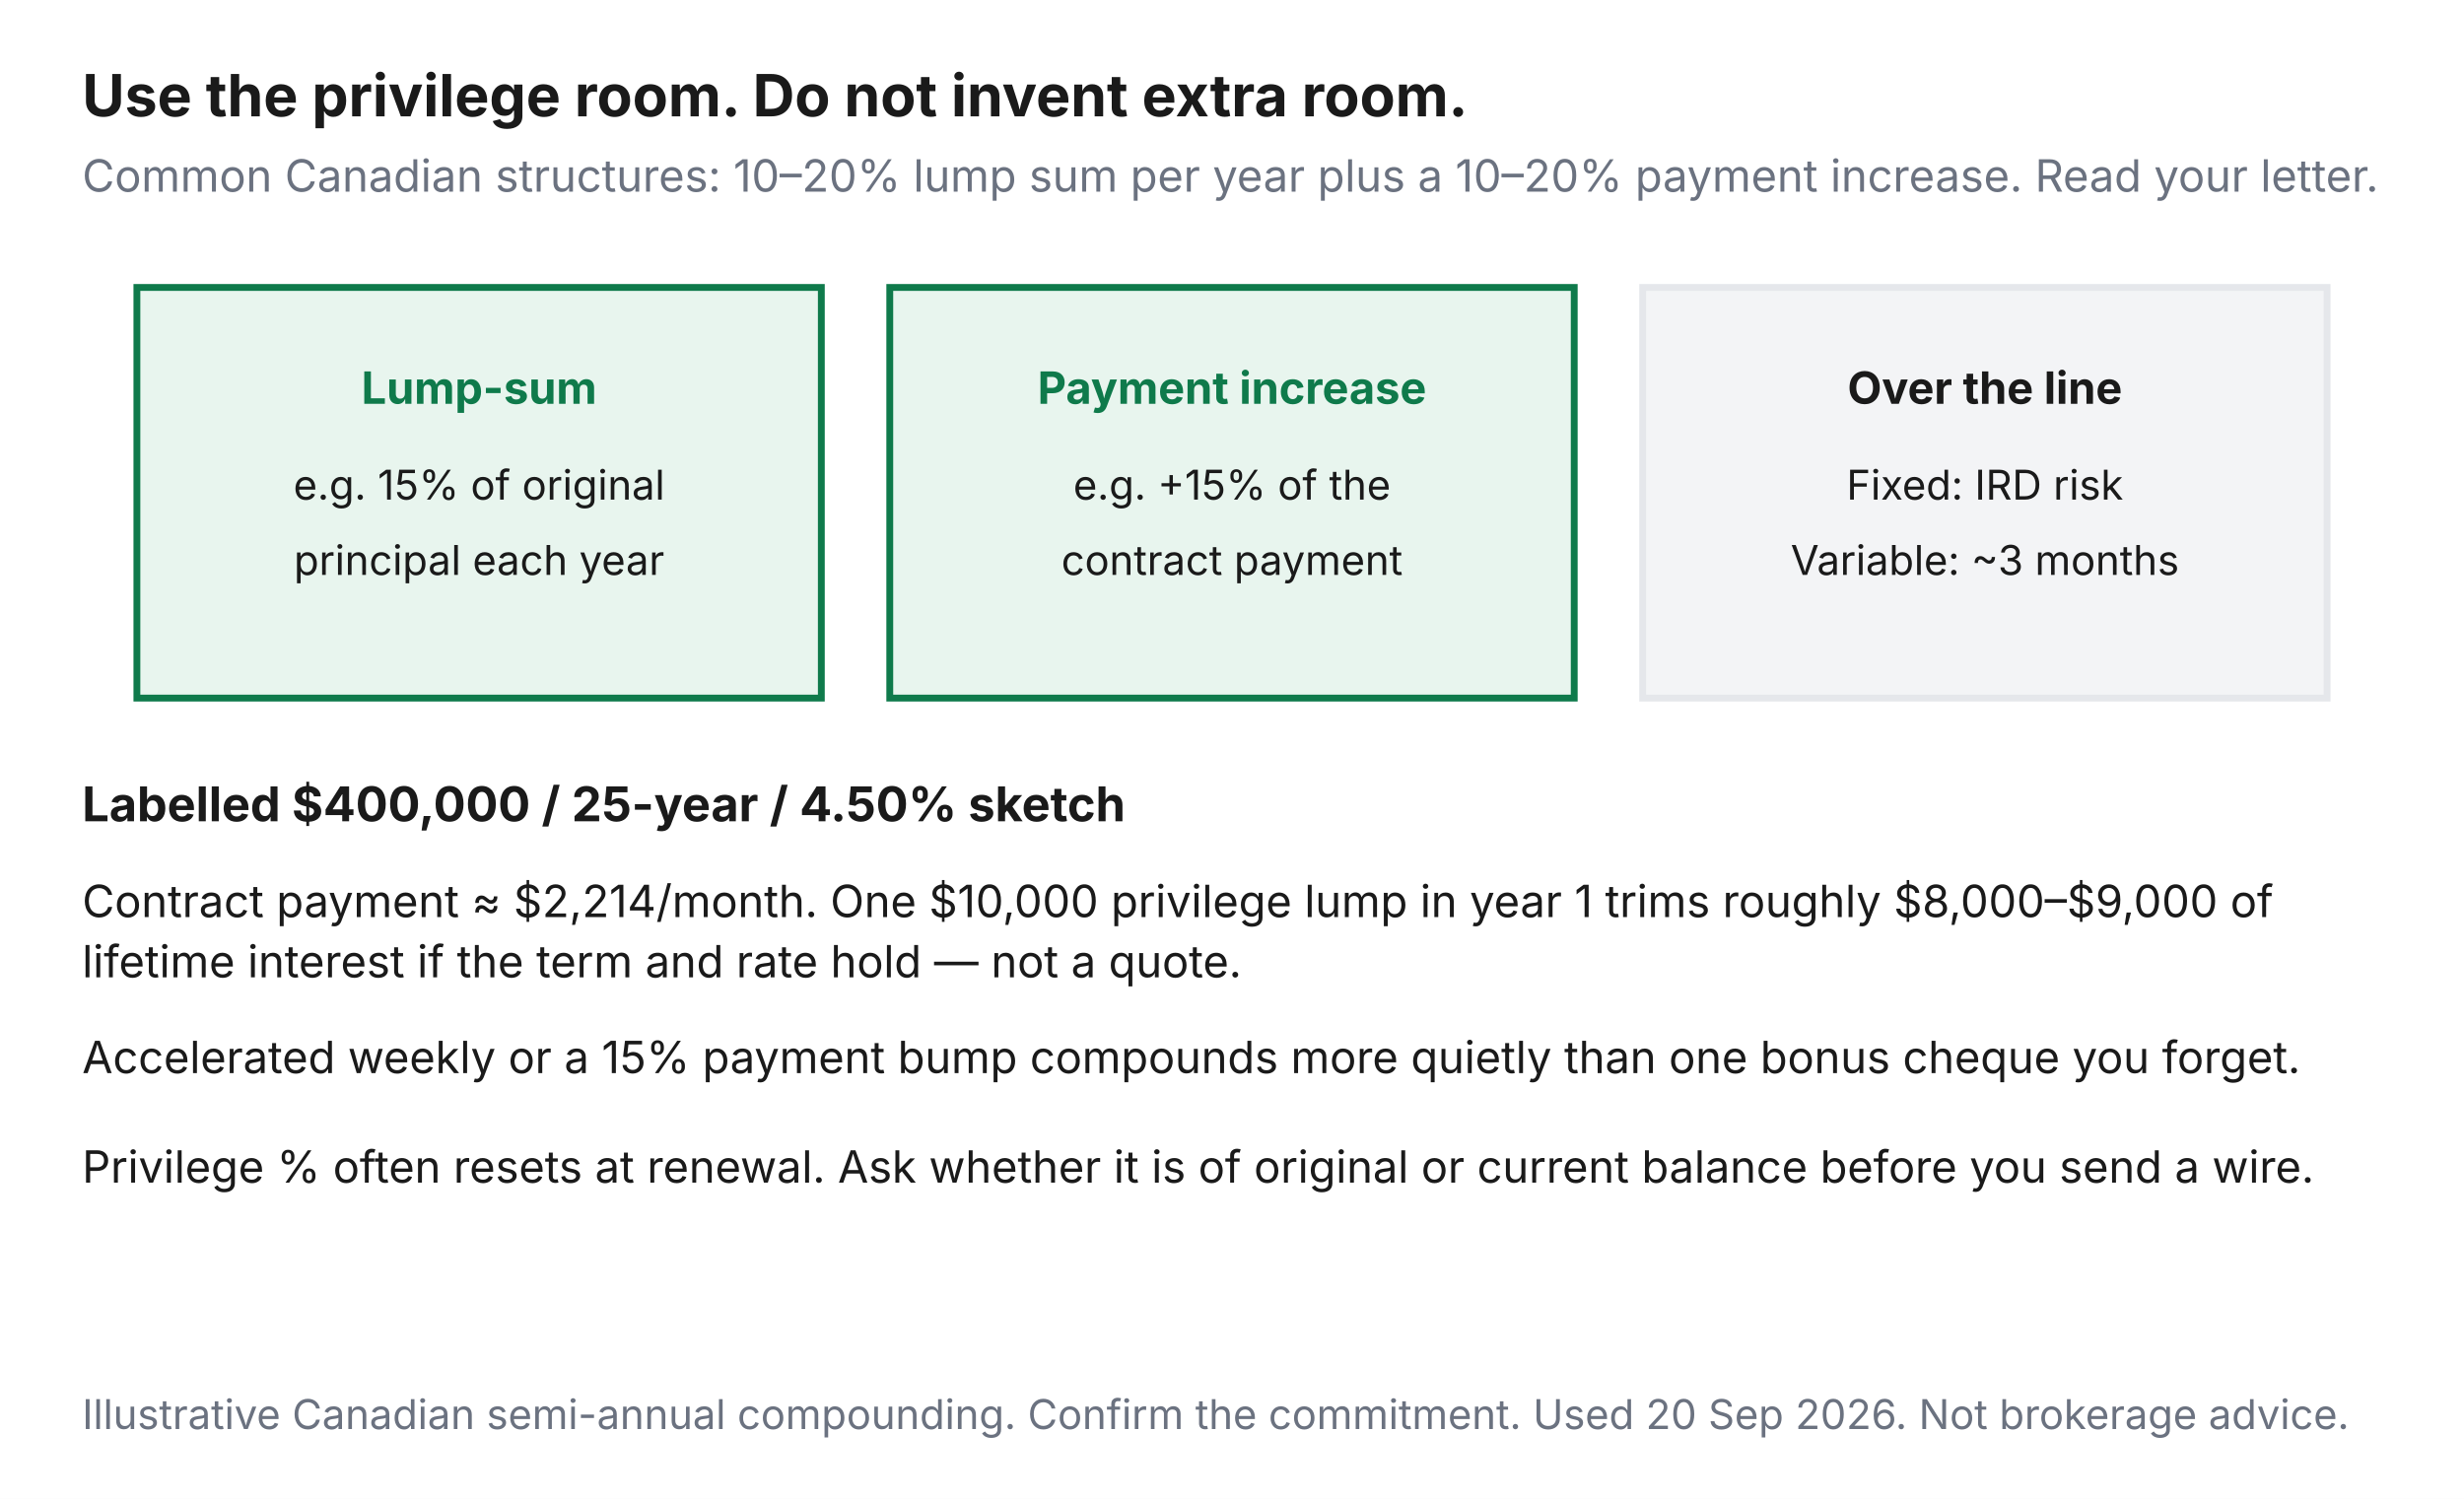
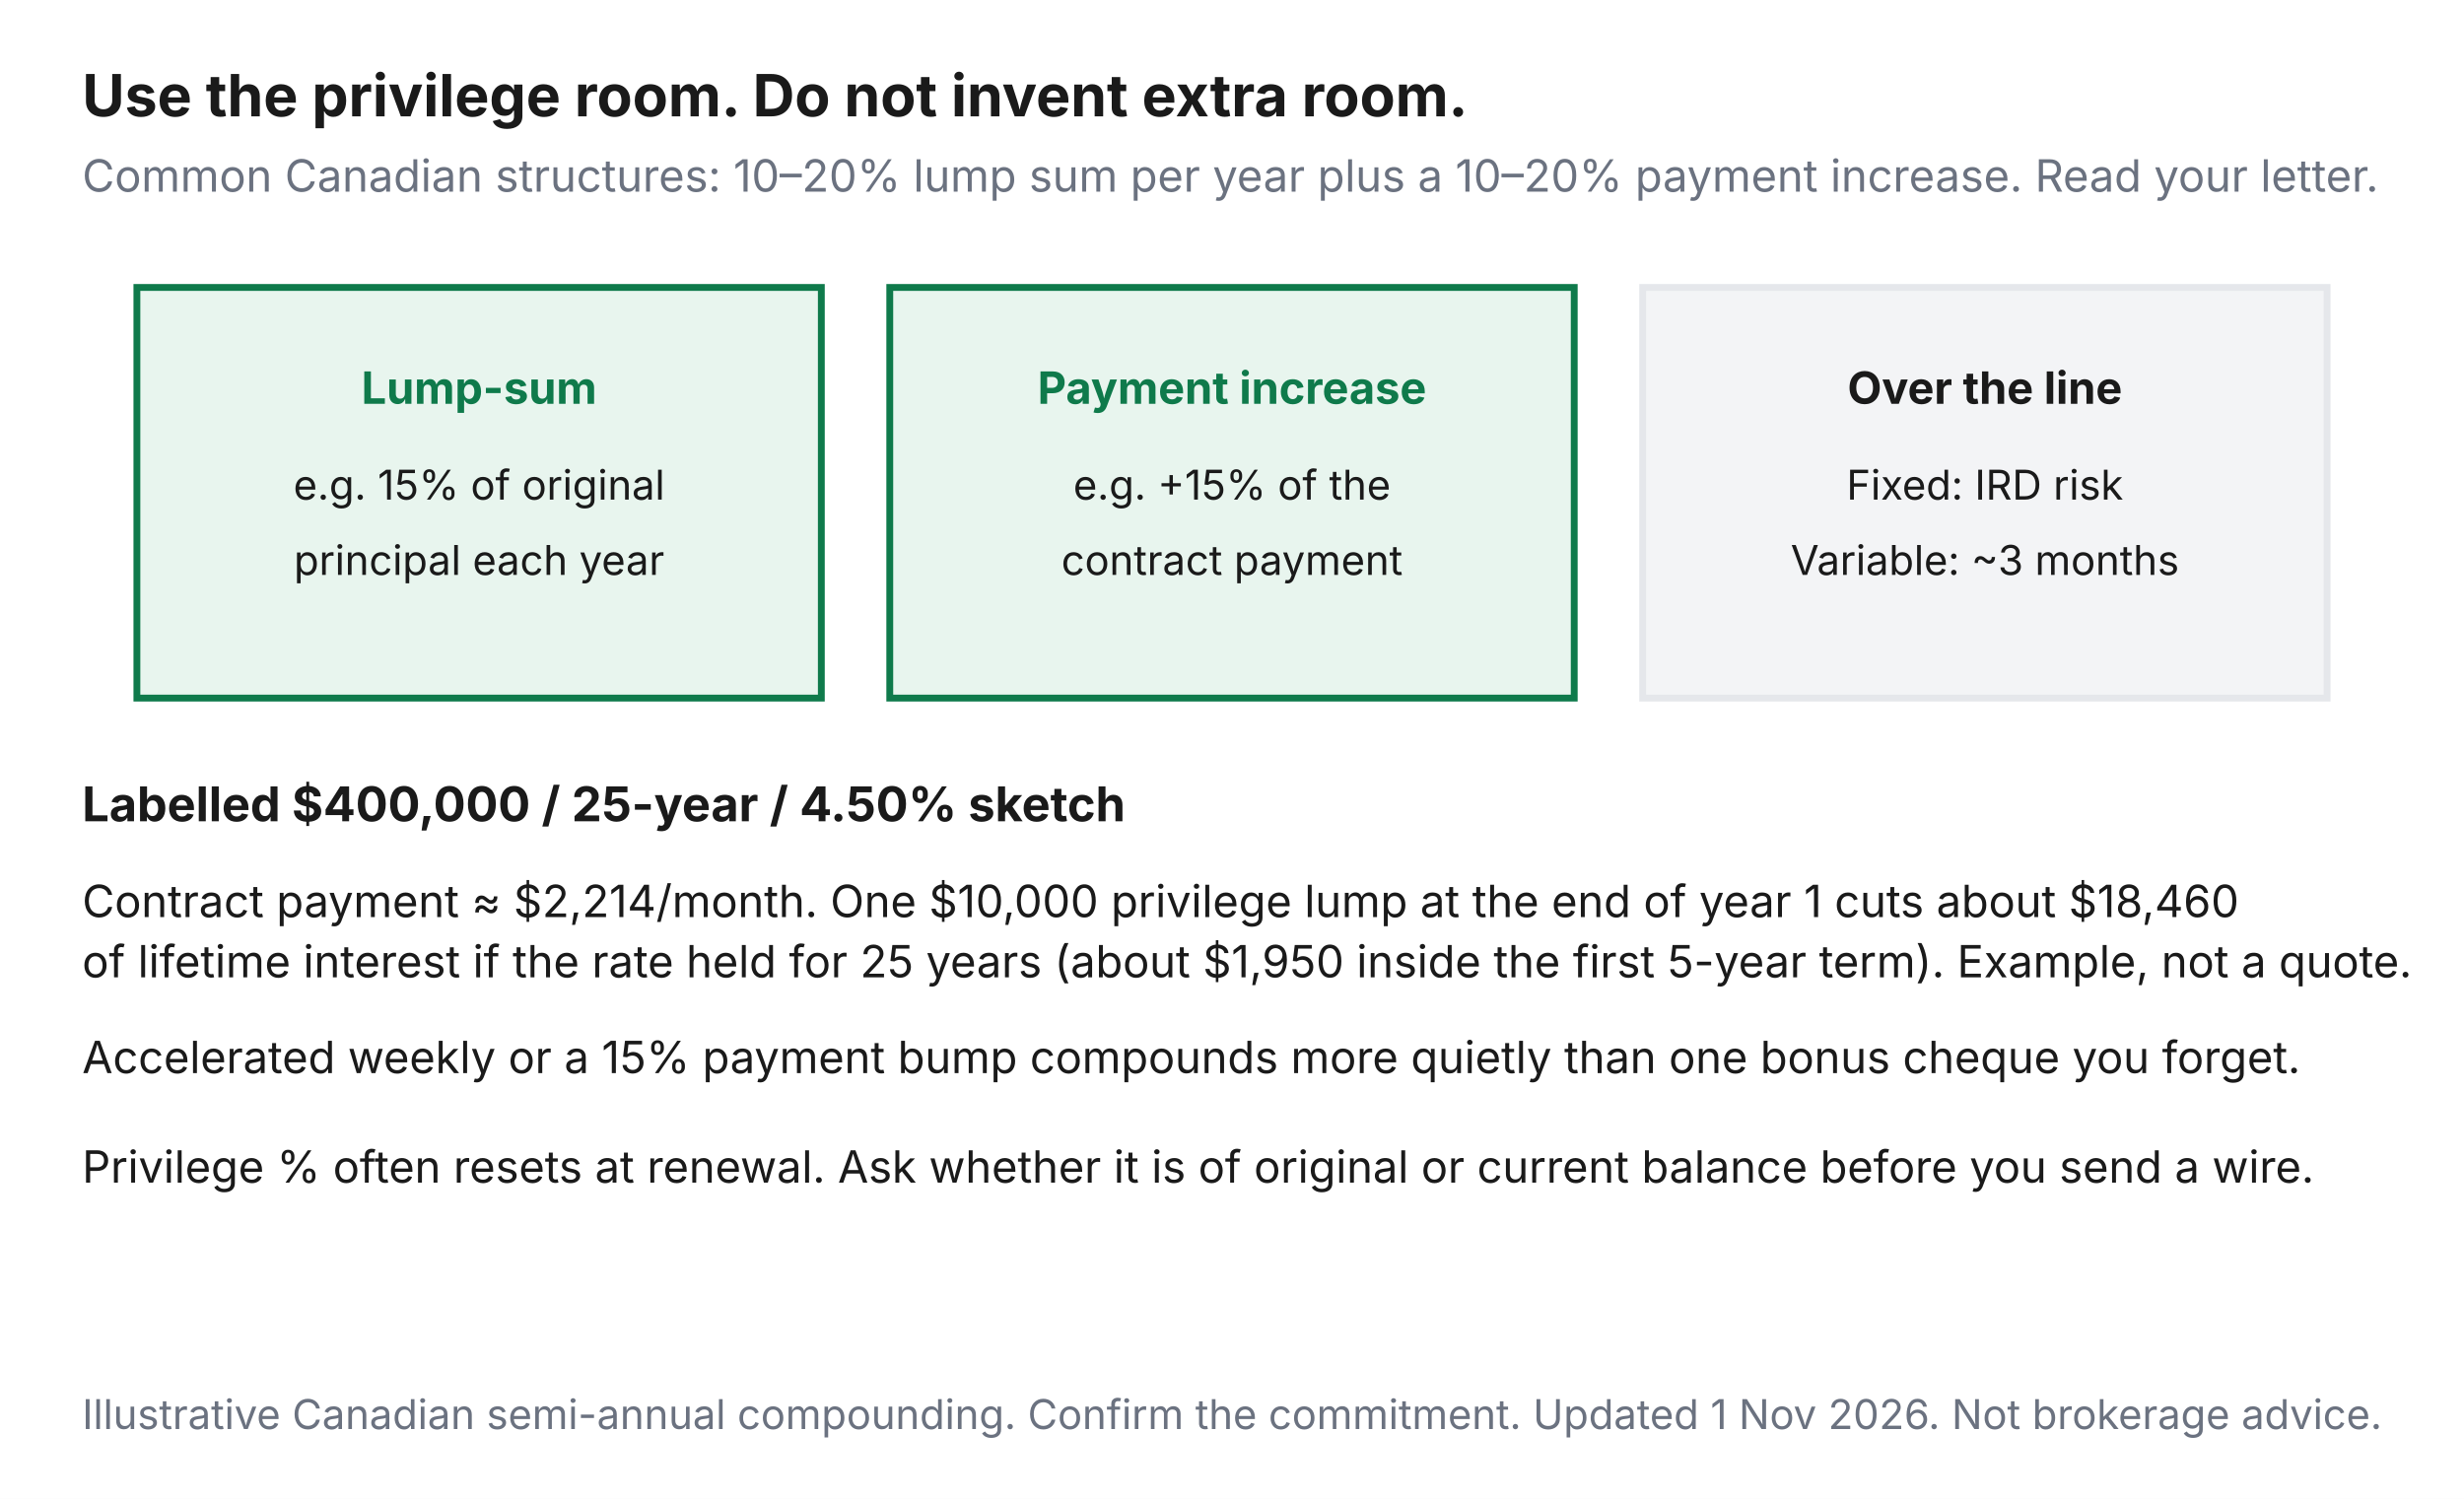
<svg xmlns="http://www.w3.org/2000/svg" viewBox="0 0 720 438" role="img" aria-labelledby="title desc">
  <rect width="720" height="438" fill="#FFFFFF" />
  <text x="24" y="34" font-family="Inter, system-ui, sans-serif" font-size="17" font-weight="700" fill="#1A1A1A">Use the privilege room. Do not invent extra room.</text>
  <text x="24" y="56" font-family="Inter, system-ui, sans-serif" font-size="13" fill="#6B7280">Common Canadian structures: 10–20% lump sum per year plus a 10–20% payment increase. Read your letter.</text>
  <rect x="40" y="84" width="200" height="120" fill="#E8F5EE" stroke="#0F7A4B" stroke-width="2" />
  <text x="140" y="118" text-anchor="middle" font-size="13" font-weight="700" fill="#0F7A4B" font-family="Inter, system-ui, sans-serif">Lump-sum</text>
  <text x="140" y="146" text-anchor="middle" font-size="12" fill="#1A1A1A" font-family="Inter, system-ui, sans-serif">e.g. 15% of original</text>
  <text x="140" y="168" text-anchor="middle" font-size="12" fill="#1A1A1A" font-family="Inter, system-ui, sans-serif">principal each year</text>
  <rect x="260" y="84" width="200" height="120" fill="#E8F5EE" stroke="#0F7A4B" stroke-width="2" />
  <text x="360" y="118" text-anchor="middle" font-size="13" font-weight="700" fill="#0F7A4B" font-family="Inter, system-ui, sans-serif">Payment increase</text>
  <text x="360" y="146" text-anchor="middle" font-size="12" fill="#1A1A1A" font-family="Inter, system-ui, sans-serif">e.g. +15% of the</text>
  <text x="360" y="168" text-anchor="middle" font-size="12" fill="#1A1A1A" font-family="Inter, system-ui, sans-serif">contract payment</text>
  <rect x="480" y="84" width="200" height="120" fill="#F3F4F6" stroke="#E5E7EB" stroke-width="2" />
  <text x="580" y="118" text-anchor="middle" font-size="13" font-weight="700" fill="#1A1A1A" font-family="Inter, system-ui, sans-serif">Over the line</text>
  <text x="580" y="146" text-anchor="middle" font-size="12" fill="#1A1A1A" font-family="Inter, system-ui, sans-serif">Fixed: IRD risk</text>
  <text x="580" y="168" text-anchor="middle" font-size="12" fill="#1A1A1A" font-family="Inter, system-ui, sans-serif">Variable: ~3 months</text>
  <text x="24" y="240" font-size="14" font-weight="700" fill="#1A1A1A" font-family="Inter, system-ui, sans-serif">Labelled $400,000 / 25-year / 4.50% sketch</text>
  <text x="24" y="268" font-size="13" fill="#1A1A1A" font-family="Inter, system-ui, sans-serif">
-     <tspan x="24">Contract payment ≈ $2,214/month. One $10,000 privilege lump in year 1 trims roughly $8,000–$9,000 of </tspan>
-     <tspan x="24" dy="17.6">lifetime interest if the term and rate hold — not a quote.</tspan>
+     <tspan x="24">Contract payment ≈ $2,214/month. One $10,000 privilege lump at the end of year 1 cuts about $18,460 </tspan>
+     <tspan x="24" dy="17.6">of lifetime interest if the rate held for 25 years (about $1,950 inside the first 5-year term). Example, not a quote.</tspan>
  </text>
  <text x="24" y="296" font-size="13" fill="#1A1A1A" font-family="Inter, system-ui, sans-serif" transform="translate(0,17.6)">Accelerated weekly or a 15% payment bump compounds more quietly than one bonus cheque you forget.</text>
  <text x="24" y="328" font-size="13" fill="#1A1A1A" font-family="Inter, system-ui, sans-serif" transform="translate(0,17.6)">Privilege % often resets at renewal. Ask whether it is of original or current balance before you send a wire.</text>
-   <text x="24" y="400" font-family="Inter, system-ui, sans-serif" font-size="12" fill="#6B7280" transform="translate(0,17.6)">Illustrative Canadian semi-annual compounding. Confirm the commitment. Used 20 Sep 2026. Not brokerage advice.</text>
+   <text x="24" y="400" font-family="Inter, system-ui, sans-serif" font-size="12" fill="#6B7280" transform="translate(0,17.6)">Illustrative Canadian semi-annual compounding. Confirm the commitment. Updated 1 Nov 2026. Not brokerage advice.</text>
</svg>
